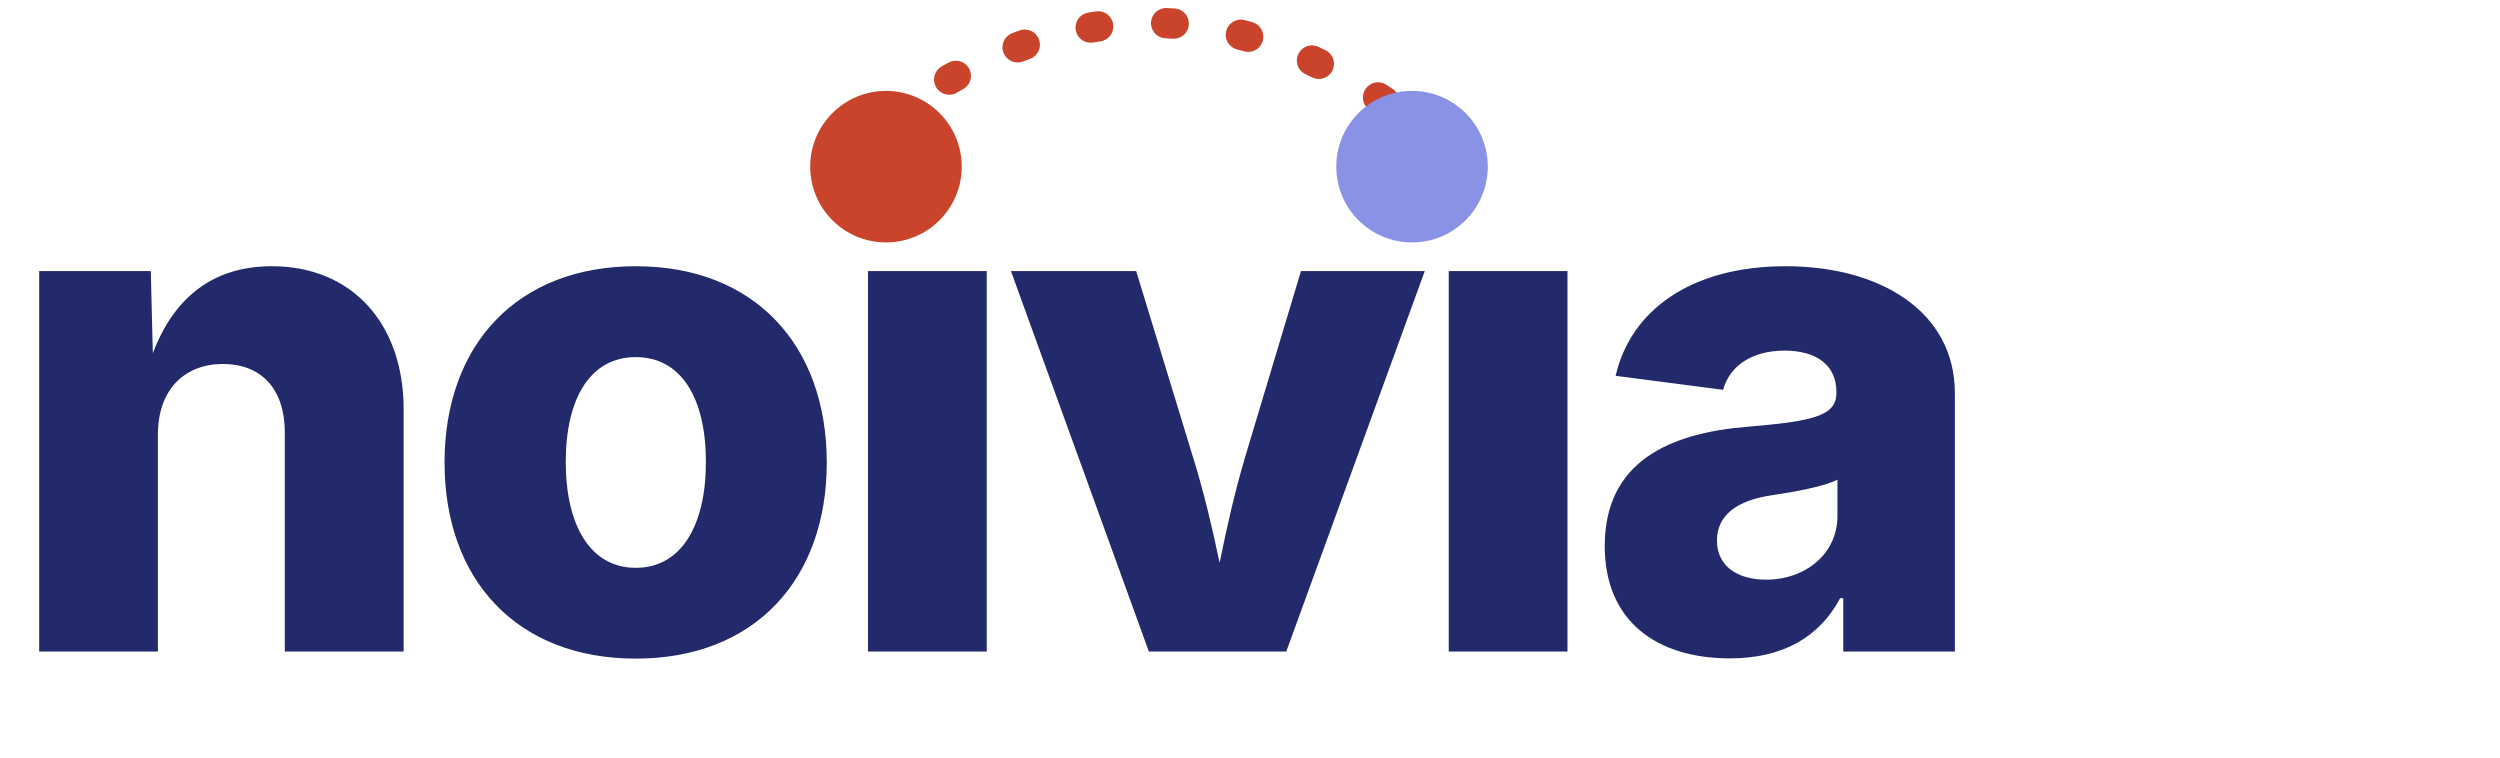
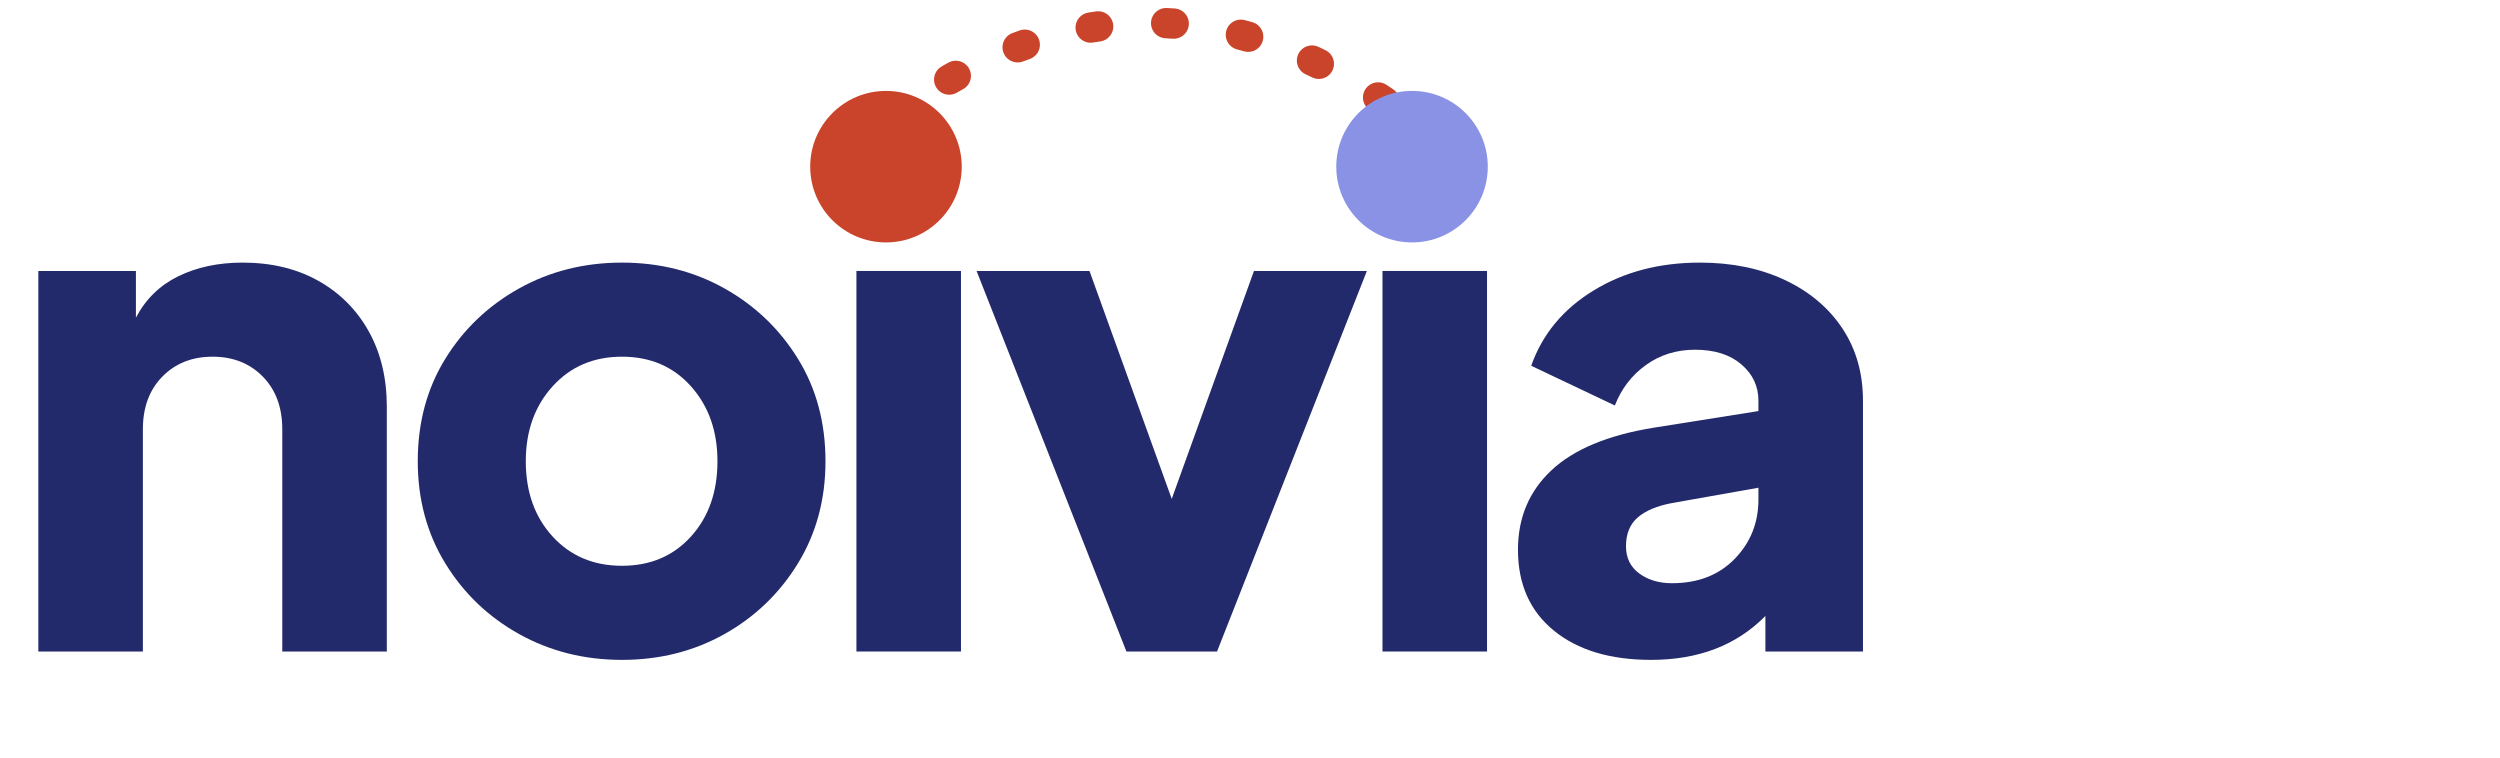
<svg xmlns="http://www.w3.org/2000/svg" height="100" width="330" viewBox="0 0 330 100" role="img" aria-label="Noivia">
-   <text x="0" y="86" font-family="Plus Jakarta Sans, Inter, system-ui, sans-serif" font-weight="800" font-size="92" letter-spacing="-3" fill="#232A6B">noıvıa</text>
+   <g fill="#232A6B">
+     <path d="M5.06 86.0V35.768H17.94V41.932Q19.872 38.252 23.552 36.458Q27.232 34.664 32.016 34.664Q37.72 34.664 41.998 37.056Q46.276 39.448 48.668 43.726Q51.06 48.004 51.06 53.708V86.0H37.26V56.652Q37.26 52.328 34.684 49.706Q32.108 47.084 28.06 47.084Q24.012 47.084 21.436 49.706Q18.86 52.328 18.86 56.652V86.0Z" />
+     <path d="M82.1 87.104Q74.648 87.104 68.53 83.7Q62.412 80.296 58.778 74.362Q55.144 68.428 55.144 60.884Q55.144 53.248 58.778 47.36Q62.412 41.472 68.53 38.068Q74.648 34.664 82.1 34.664Q89.552 34.664 95.624 38.068Q101.696 41.472 105.33 47.36Q108.964 53.248 108.964 60.884Q108.964 68.428 105.33 74.362Q101.696 80.296 95.624 83.7Q89.552 87.104 82.1 87.104ZM82.1 74.684Q87.712 74.684 91.208 70.82Q94.704 66.956 94.704 60.884Q94.704 54.904 91.208 50.994Q87.712 47.084 82.1 47.084Q76.488 47.084 72.946 50.994Q69.404 54.904 69.404 60.884Q69.404 66.956 72.946 70.82Q76.488 74.684 82.1 74.684Z" />
+     <path d="M113.048 86.0V35.768H126.848V86.0Z" />
+     <path d="M148.688 86.0 128.908 35.768H143.812L154.668 65.852L165.524 35.768H180.428L160.648 86.0Z" />
+     <path d="M182.488 86.0V35.768H196.288V86.0Z" />
+     <path d="M217.944 87.104Q209.848 87.104 205.11 83.24Q200.372 79.376 200.372 72.568Q200.372 66.22 204.788 62.08Q209.204 57.94 218.22 56.468L232.112 54.26V52.88Q232.112 50.028 229.858 48.096Q227.604 46.164 223.74 46.164Q220.06 46.164 217.254 48.188Q214.448 50.212 213.16 53.524L202.12 48.28Q204.328 42.024 210.354 38.344Q216.38 34.664 224.384 34.664Q230.732 34.664 235.608 36.964Q240.484 39.264 243.198 43.358Q245.912 47.452 245.912 52.88V86.0H233.032V81.308Q227.328 87.104 217.944 87.104ZM214.632 72.108Q214.632 74.408 216.38 75.696Q218.128 76.984 220.704 76.984Q225.856 76.984 228.984 73.764Q232.112 70.544 232.112 65.944V64.38L220.704 66.404Q217.76 66.956 216.196 68.29Q214.632 69.624 214.632 72.108Z" />
+   </g>
  <path d="M 116.948 16 Q 151.668 -10 186.388 16" fill="none" stroke="#C9442A" stroke-width="4" stroke-linecap="round" stroke-dasharray="1 9" />
  <circle cx="116.948" cy="22" r="10" fill="#C9442A" />
  <circle cx="186.388" cy="22" r="10" fill="#8A92E6" />
</svg>
